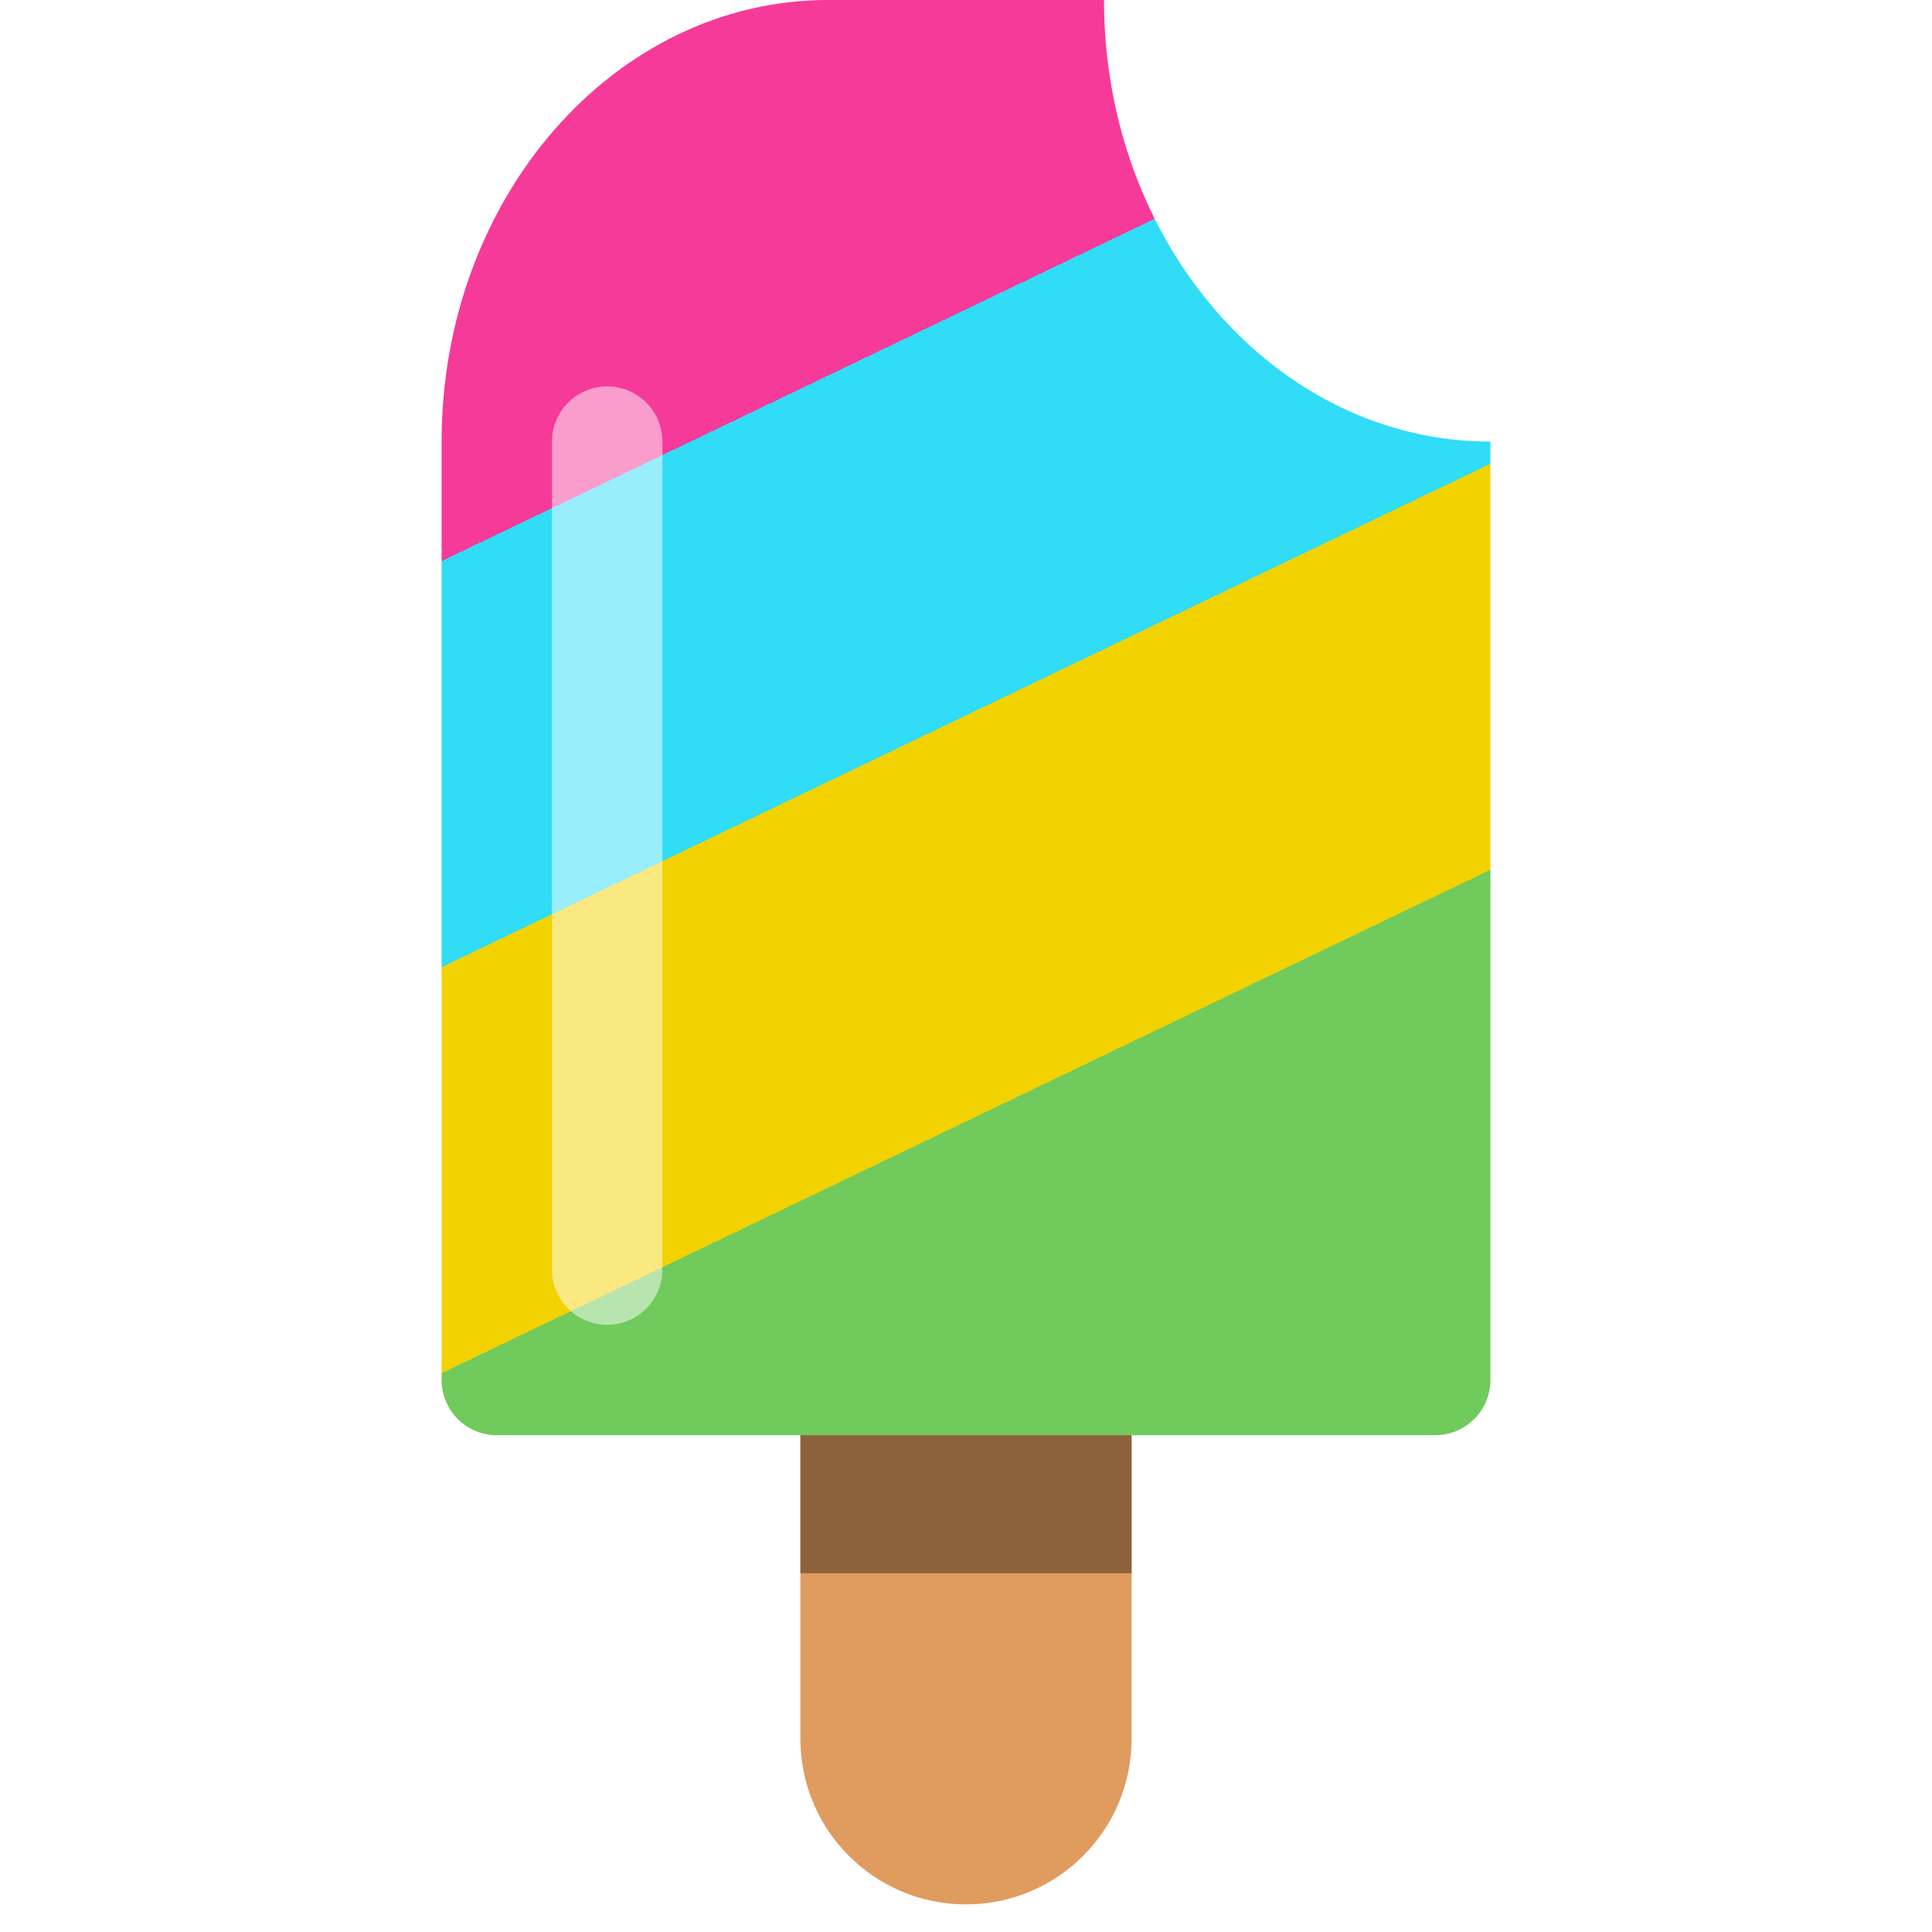
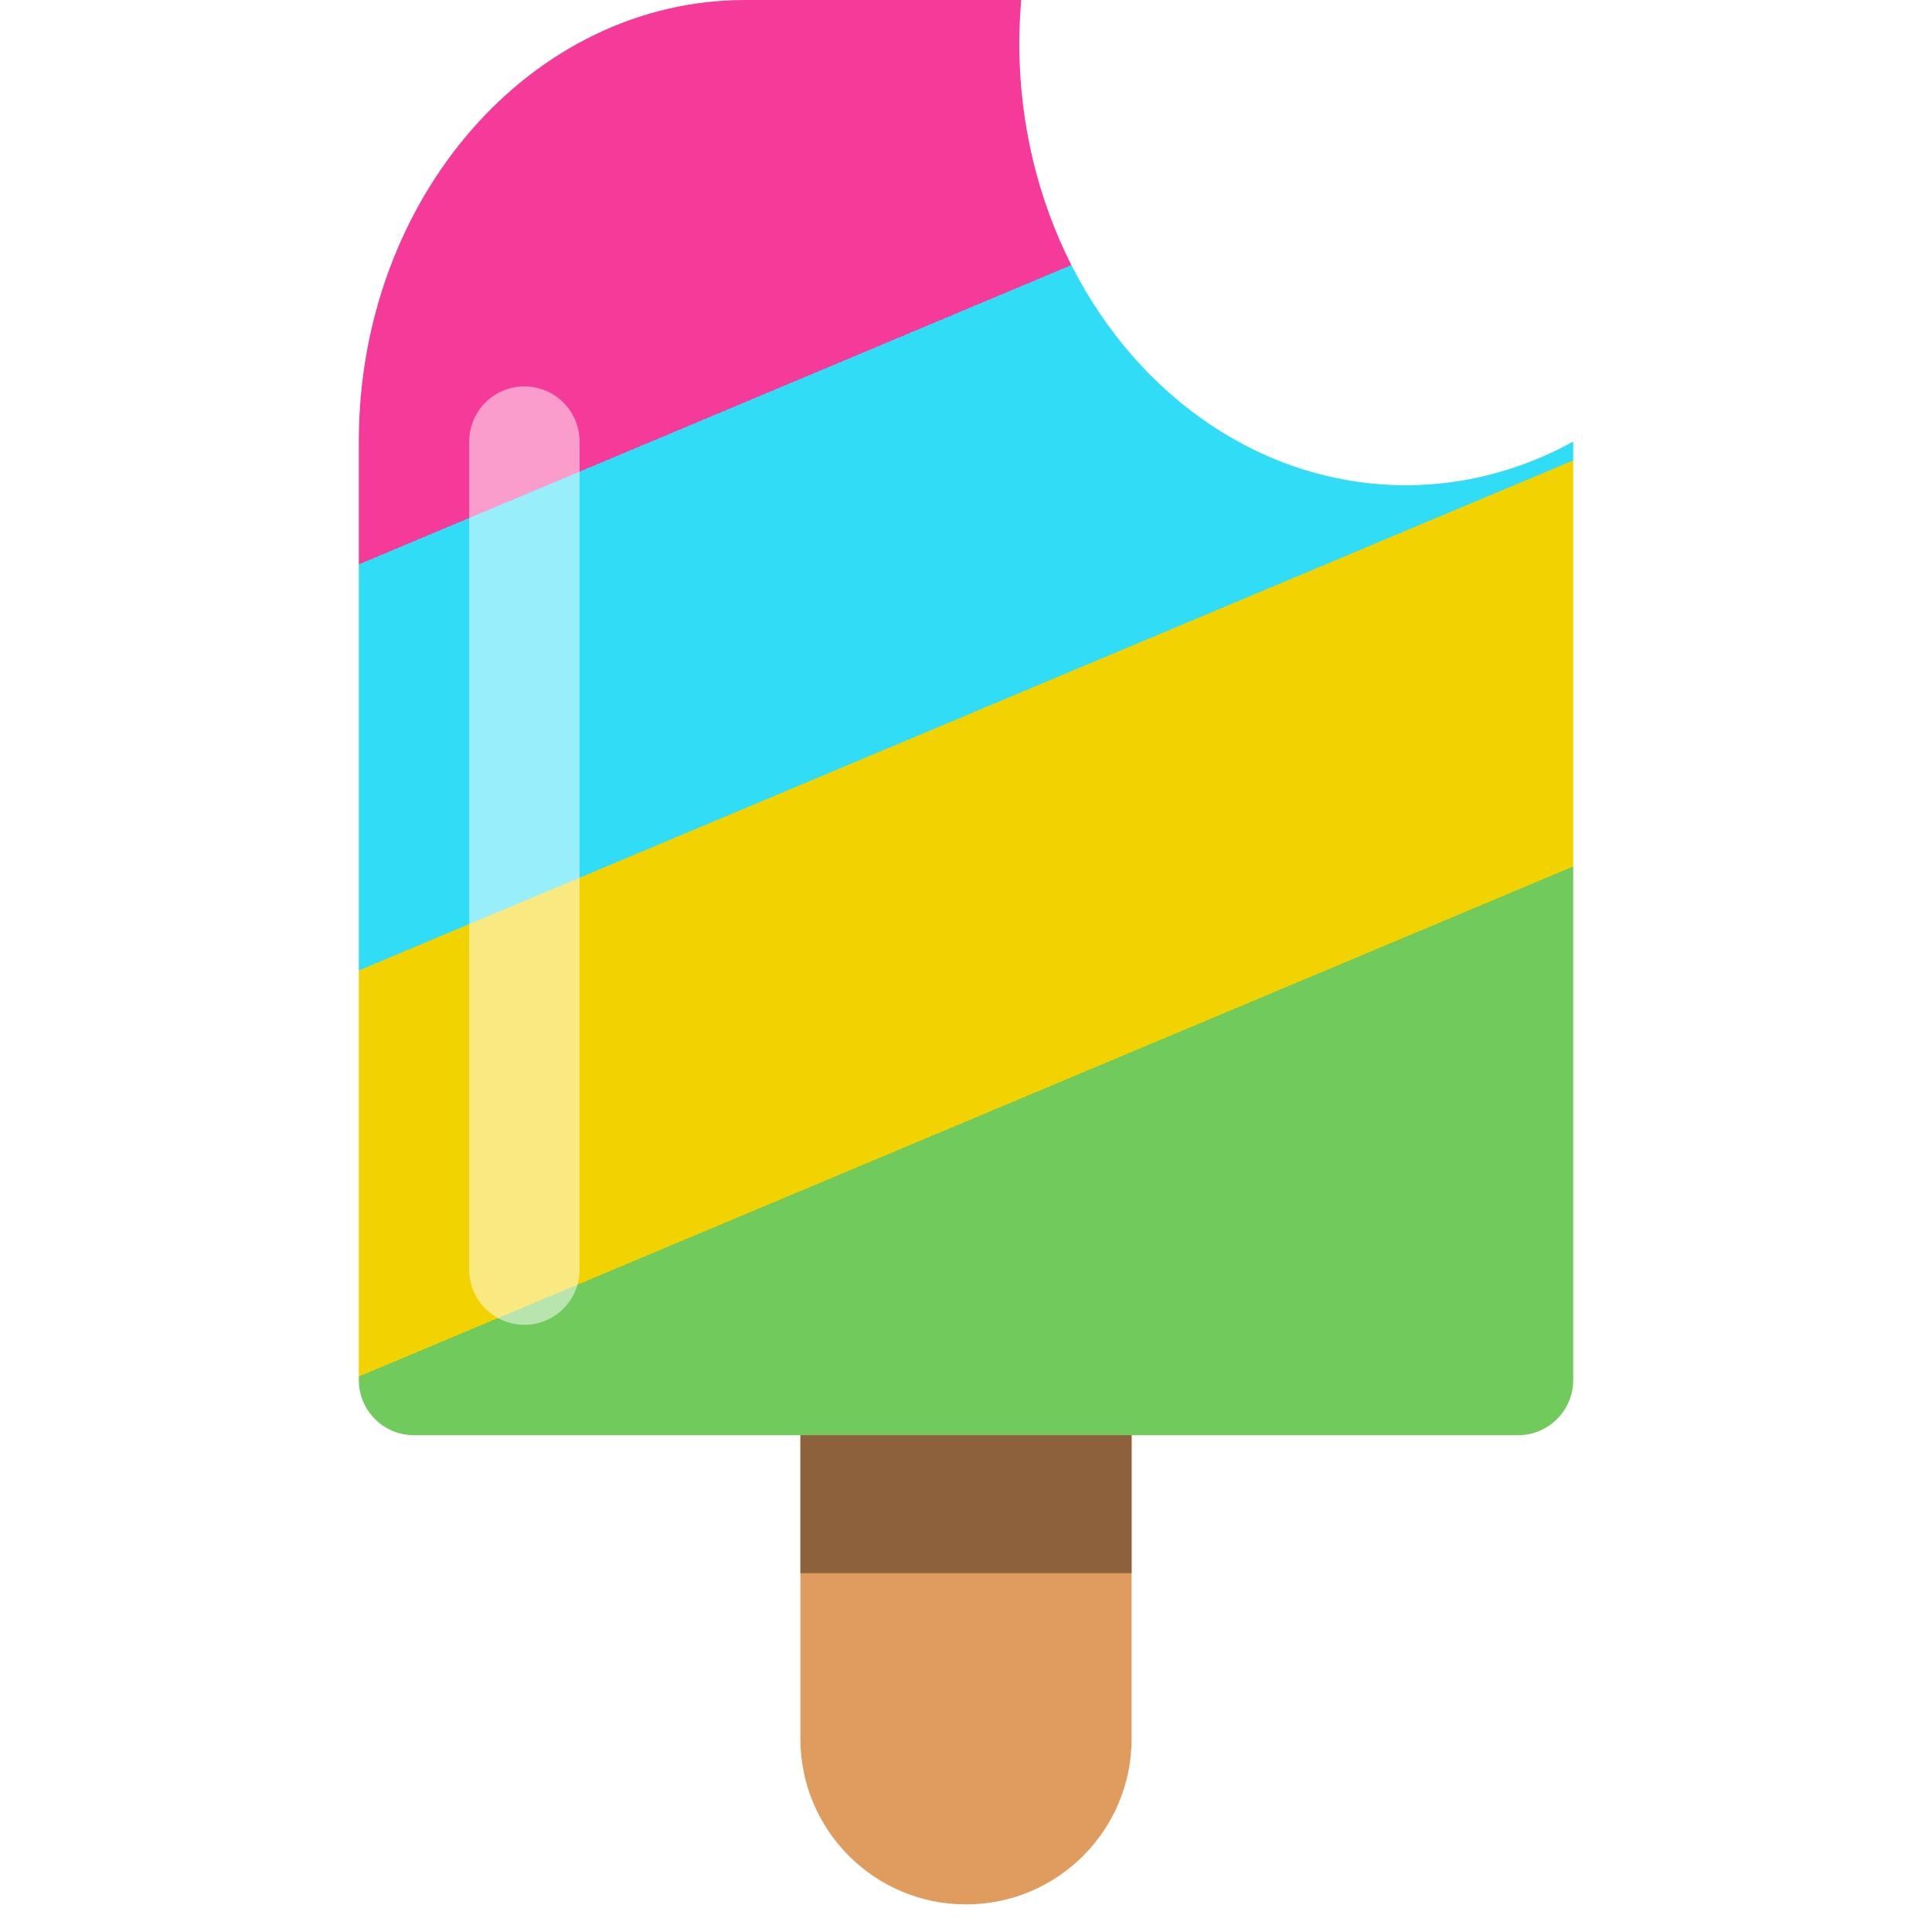
<svg xmlns="http://www.w3.org/2000/svg" version="1.1" width="350px" height="350px" viewBox="0 0 350 350">
  <defs>
    <linearGradient id="flavoursGrad" x1="0%" y1="0%" x2="35%" y2="100%" gradientTransform="translate(20, 20); ">
      <stop offset="35%" style="stop-color: #f63a99;" />
      <stop offset="35%" style="stop-color: #30dcf6;" />
      <stop offset="60%" style="stop-color: #30dcf6;" />
      <stop offset="60%" style="stop-color: #f2d200;" />
      <stop offset="85%" style="stop-color: #f2d200;" />
      <stop offset="85%" style="stop-color: #70ca5c;" />
    </linearGradient>
  </defs>
-   <g transform="translate(80, 0)">
-     <path d="M 0 80        A 70 80 0 0 1 70 0        L 120 0        A 70 80 0 0 0 190 80        L 190 250        A 10 10 0 0 1 180 260        L 10 260        A 10 10 0 0 1 0 250        Z" fill="url(#flavoursGrad)" />
-     <path d="M 20 80        A 10 10 0 0 1 40 80        L 40 230        A 10 10 0 0 1 20 230        Z" fill="rgba(255, 255, 255, 0.5)" />
-     <path d="M 65 260        L 125 260        L 125 315        A 30 30 0 0 1 65 315        Z" fill="#E09C5F" />
-     <rect x="65" y="260" width="60" height="25" fill="#8D613B" />
+   <g transform="translate(65, 0)">
+     <path d="M 0 80     A 70 80 0 0 1 70 0     L 120 0     A 70 80 0 0 0 220 80     L 220 250     A 10 10 0 0 1 210 260     L 10 260     A 10 10 0 0 1 0 250     Z" fill="url(#flavoursGrad)" />
+     <path d="M 20 80     A 10 10 0 0 1 40 80     L 40 230     A 10 10 0 0 1 20 230     Z" fill="rgba(255, 255, 255, 0.5)" />
+     <path d="M 80 260     L 140 260     L 140 315     A 30 30 0 0 1 80 315     Z" fill="#E09C5F" />
+     <rect x="80" y="260" width="60" height="25" fill="#8D613B" />
  </g>
</svg>
